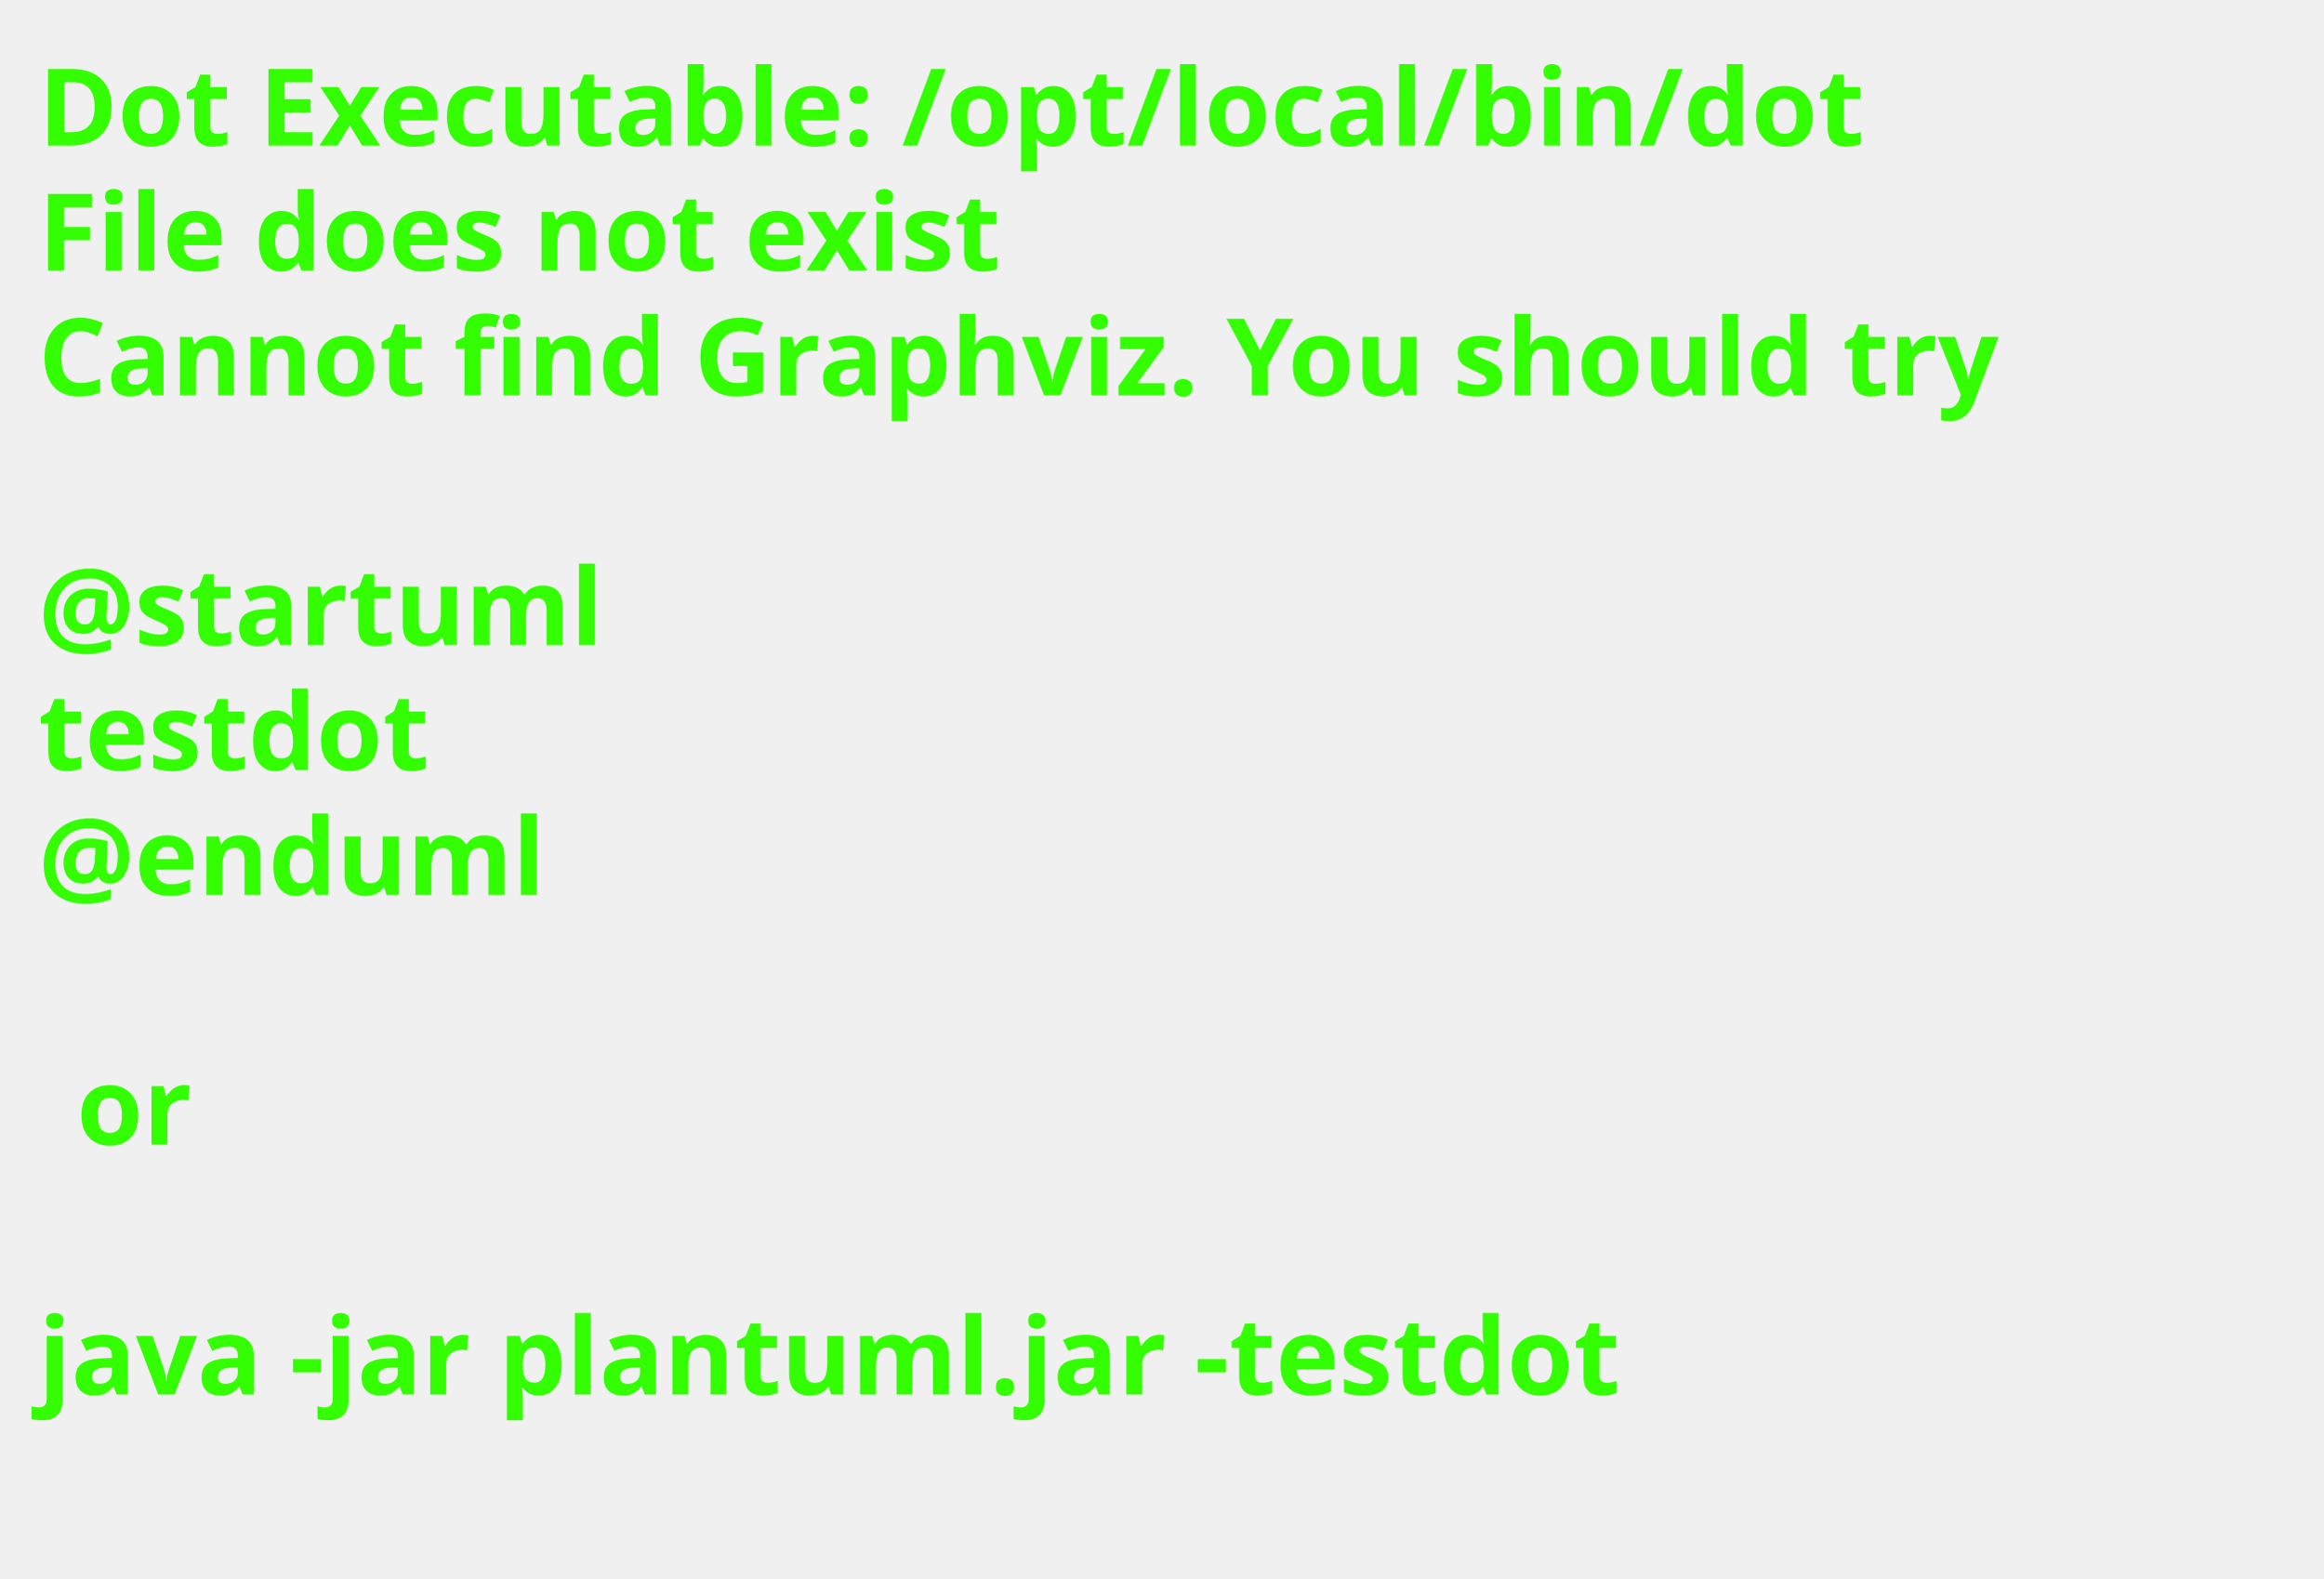
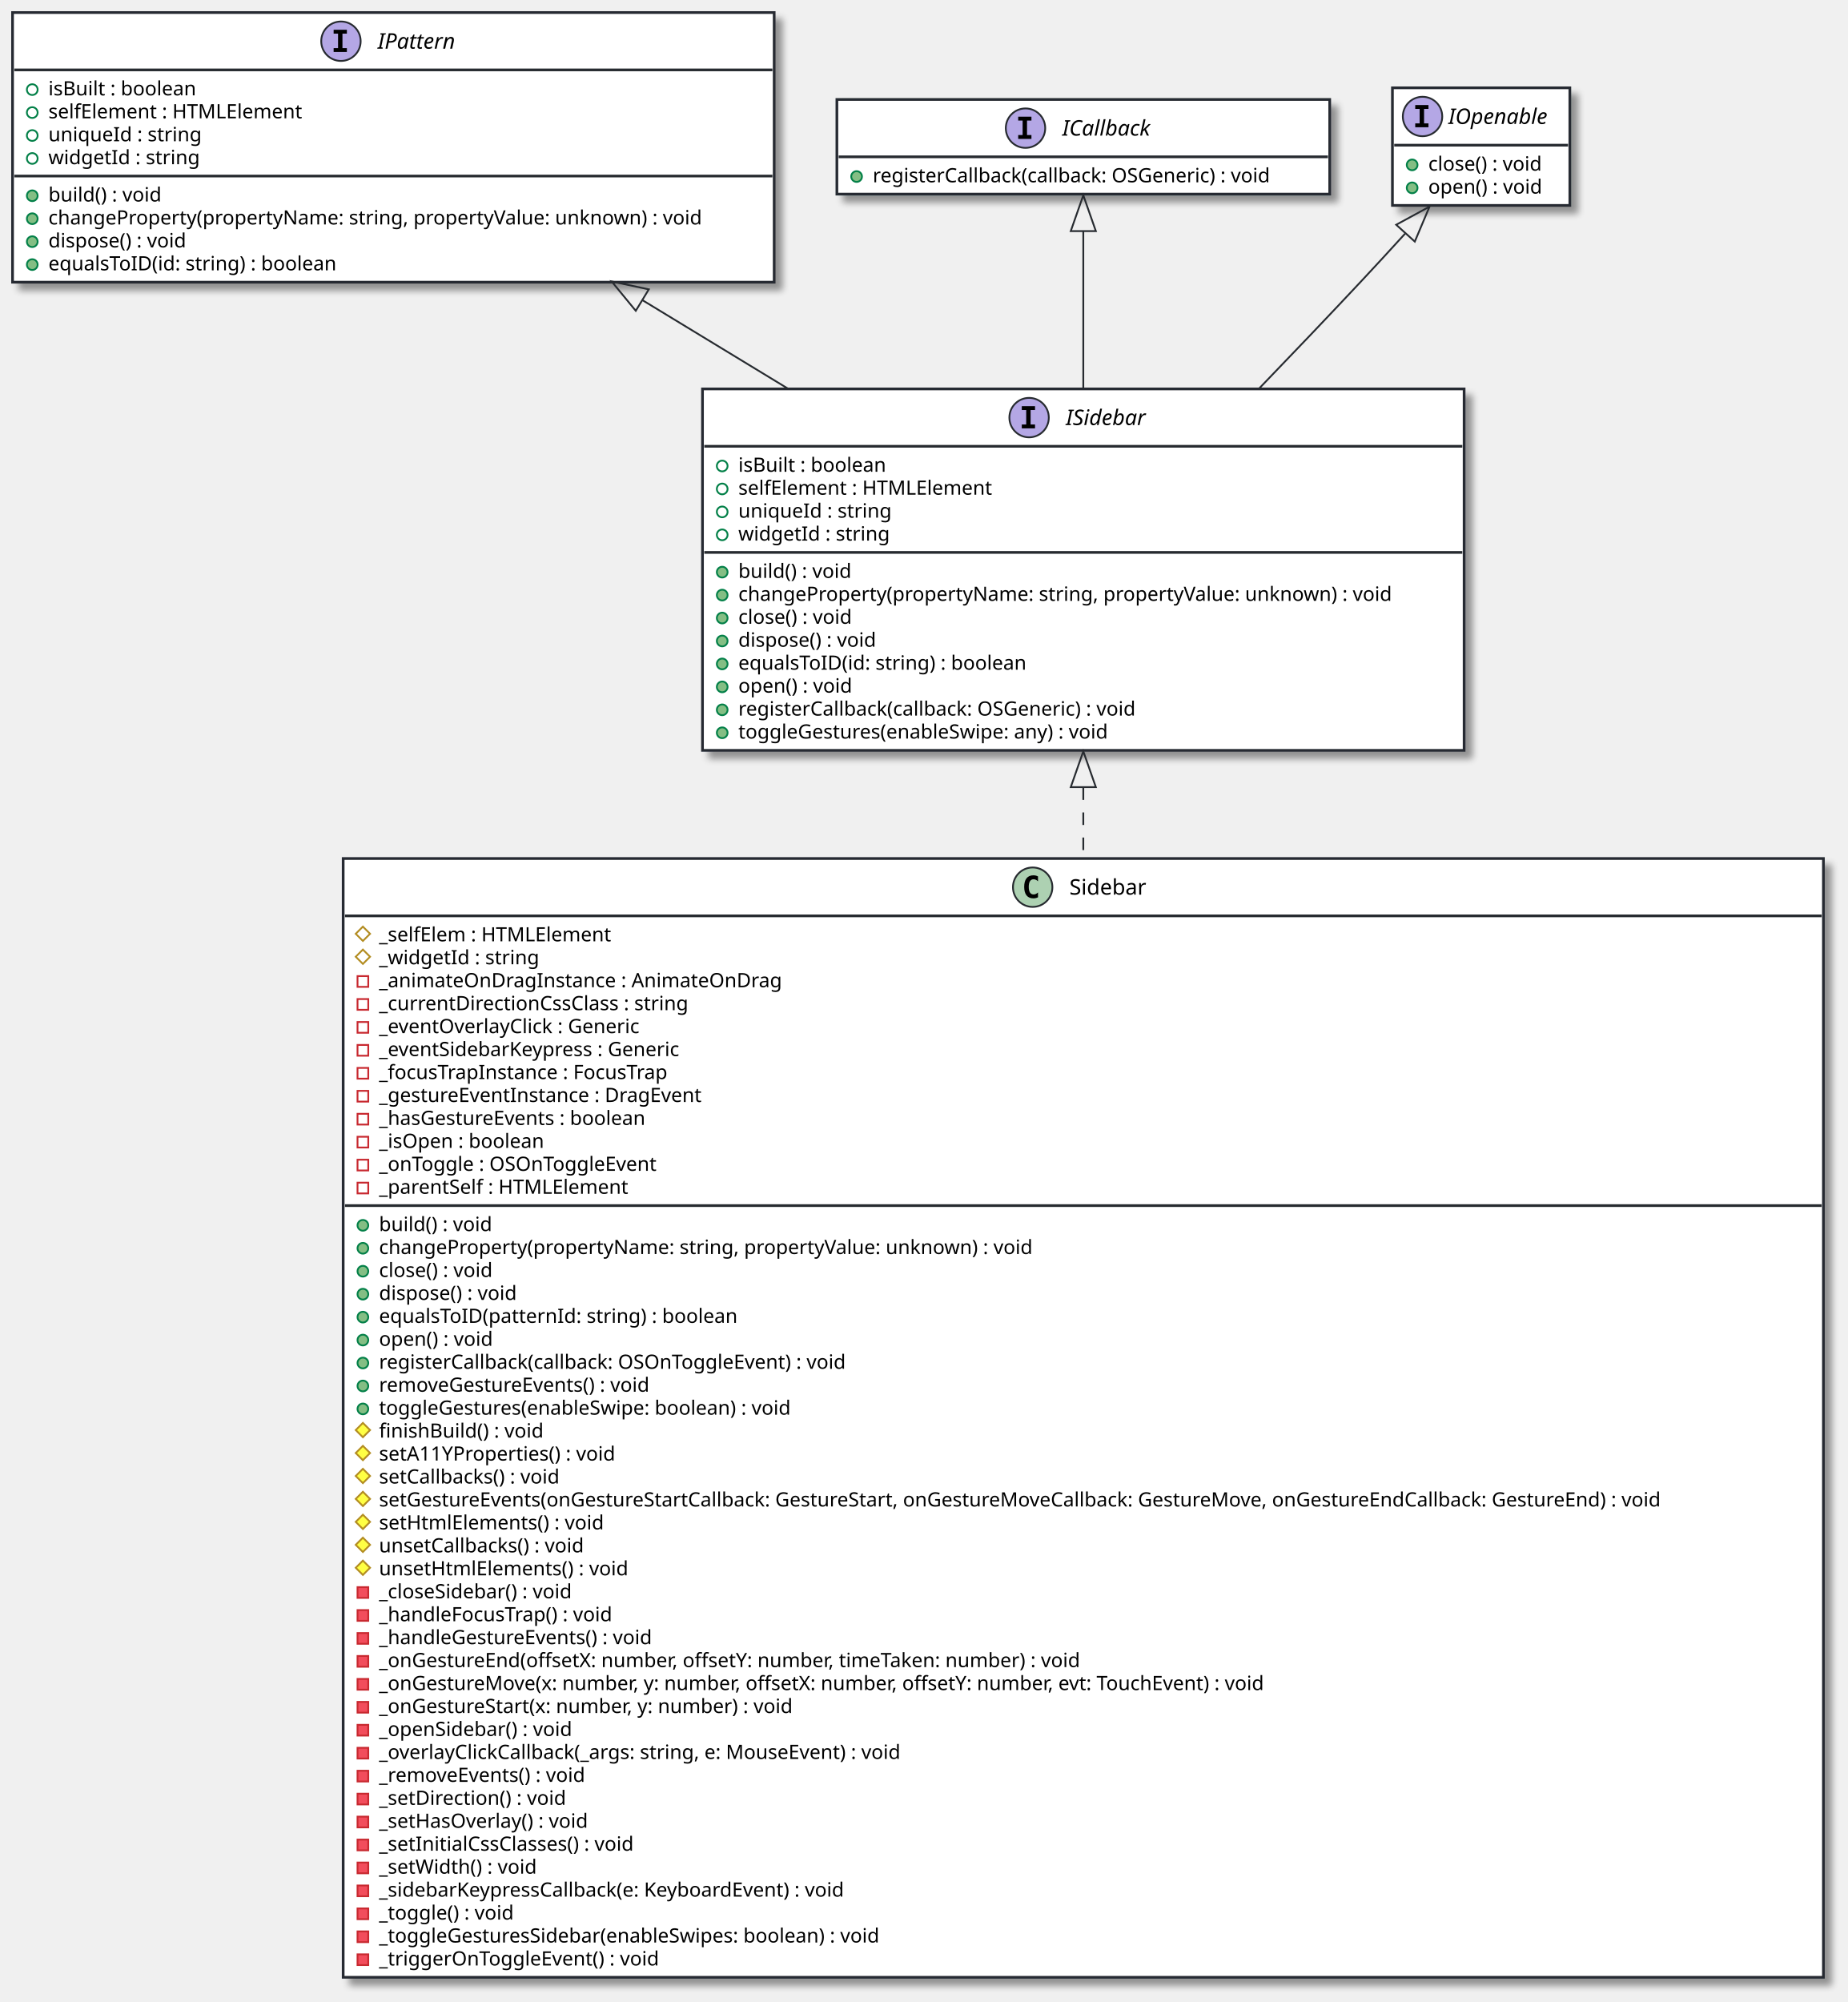
- <svg xmlns="http://www.w3.org/2000/svg" contentScriptType="application/ecmascript" contentStyleType="text/css" height="206px" preserveAspectRatio="none" style="width:303px;height:206px;background:#CED4DA;" version="1.1" viewBox="0 0 303 206" width="303px" zoomAndPan="magnify">
-   <defs />
+ <svg xmlns="http://www.w3.org/2000/svg" contentScriptType="application/ecmascript" contentStyleType="text/css" height="1117px" preserveAspectRatio="none" style="width:1031px;height:1117px;background:#CED4DA;" version="1.1" viewBox="0 0 1031 1117" width="1031px" zoomAndPan="magnify">
+   <defs>
+     <filter height="300%" id="f1m0fl4hyodk3z" width="300%" x="-1" y="-1">
+       <feGaussianBlur result="blurOut" stdDeviation="2.0" />
+       <feColorMatrix in="blurOut" result="blurOut2" type="matrix" values="0 0 0 0 0 0 0 0 0 0 0 0 0 0 0 0 0 0 .4 0" />
+       <feOffset dx="4.0" dy="4.0" in="blurOut2" result="blurOut3" />
+       <feBlend in="SourceGraphic" in2="blurOut3" mode="normal" />
+     </filter>
+   </defs>
  <g>
-     <text fill="#33FF02" font-family="sans-serif" font-size="14" font-weight="bold" lengthAdjust="spacing" textLength="261" x="5" y="19">Dot Executable: /opt/local/bin/dot</text>
-     <text fill="#33FF02" font-family="sans-serif" font-size="14" font-weight="bold" lengthAdjust="spacing" textLength="145" x="5" y="35.297">File does not exist</text>
-     <text fill="#33FF02" font-family="sans-serif" font-size="14" font-weight="bold" lengthAdjust="spacing" textLength="291" x="5" y="51.594">Cannot find Graphviz. You should try</text>
-     <text fill="#33FF02" font-family="sans-serif" font-size="14" font-weight="bold" lengthAdjust="spacing" textLength="0" x="10" y="67.891" />
-     <text fill="#33FF02" font-family="sans-serif" font-size="14" font-weight="bold" lengthAdjust="spacing" textLength="79" x="5" y="84.188">@startuml</text>
-     <text fill="#33FF02" font-family="sans-serif" font-size="14" font-weight="bold" lengthAdjust="spacing" textLength="57" x="5" y="100.484">testdot</text>
-     <text fill="#33FF02" font-family="sans-serif" font-size="14" font-weight="bold" lengthAdjust="spacing" textLength="72" x="5" y="116.781">@enduml</text>
-     <text fill="#33FF02" font-family="sans-serif" font-size="14" font-weight="bold" lengthAdjust="spacing" textLength="0" x="10" y="133.078" />
-     <text fill="#33FF02" font-family="sans-serif" font-size="14" font-weight="bold" lengthAdjust="spacing" textLength="17" x="10" y="149.375">or</text>
-     <text fill="#33FF02" font-family="sans-serif" font-size="14" font-weight="bold" lengthAdjust="spacing" textLength="0" x="10" y="165.672" />
-     <text fill="#33FF02" font-family="sans-serif" font-size="14" font-weight="bold" lengthAdjust="spacing" textLength="227" x="5" y="181.969">java -jar plantuml.jar -testdot</text>
-     <text fill="#33FF02" font-family="sans-serif" font-size="14" font-weight="bold" lengthAdjust="spacing" textLength="0" x="10" y="198.266" />
+     <rect codeLine="7" fill="#FFFFFF" filter="url(#f1m0fl4hyodk3z)" height="201.656" id="ISidebar" style="stroke:#272B30;stroke-width:1.5;" width="425" x="392" y="217" />
+     <ellipse cx="574.25" cy="233" fill="#B4A7E5" rx="11" ry="11" style="stroke:#272B30;stroke-width:1.0;" />
+     <path d="M570.172,228.766 L570.172,226.609 L577.562,226.609 L577.562,228.766 L575.094,228.766 L575.094,236.844 L577.562,236.844 L577.562,239 L570.172,239 L570.172,236.844 L572.641,236.844 L572.641,228.766 L570.172,228.766 Z " fill="#000000" />
+     <text fill="#000000" font-family="sans-serif" font-size="12" font-style="italic" lengthAdjust="spacing" textLength="52" x="594.75" y="237.154">ISidebar</text>
+     <line style="stroke:#272B30;stroke-width:1.5;" x1="393" x2="816" y1="249" y2="249" />
+     <ellipse cx="403" cy="260" rx="3" ry="3" style="stroke:#038048;stroke-width:1.0;fill:none;" />
+     <text fill="#000000" font-family="sans-serif" font-size="11" lengthAdjust="spacing" textLength="92" x="412" y="263.21">isBuilt : boolean</text>
+     <ellipse cx="403" cy="272.805" rx="3" ry="3" style="stroke:#038048;stroke-width:1.0;fill:none;" />
+     <text fill="#000000" font-family="sans-serif" font-size="11" lengthAdjust="spacing" textLength="155" x="412" y="276.015">selfElement : HTMLElement</text>
+     <ellipse cx="403" cy="285.609" rx="3" ry="3" style="stroke:#038048;stroke-width:1.0;fill:none;" />
+     <text fill="#000000" font-family="sans-serif" font-size="11" lengthAdjust="spacing" textLength="93" x="412" y="288.82">uniqueId : string</text>
+     <ellipse cx="403" cy="298.414" rx="3" ry="3" style="stroke:#038048;stroke-width:1.0;fill:none;" />
+     <text fill="#000000" font-family="sans-serif" font-size="11" lengthAdjust="spacing" textLength="92" x="412" y="301.625">widgetId : string</text>
+     <line style="stroke:#272B30;stroke-width:1.5;" x1="393" x2="816" y1="308.219" y2="308.219" />
+     <ellipse cx="403" cy="319.219" fill="#84BE84" rx="3" ry="3" style="stroke:#038048;stroke-width:1.0;" />
+     <text fill="#000000" font-family="sans-serif" font-size="11" lengthAdjust="spacing" textLength="70" x="412" y="322.429">build() : void</text>
+     <ellipse cx="403" cy="332.023" fill="#84BE84" rx="3" ry="3" style="stroke:#038048;stroke-width:1.0;" />
+     <text fill="#000000" font-family="sans-serif" font-size="11" lengthAdjust="spacing" textLength="399" x="412" y="335.234">changeProperty(propertyName: string, propertyValue: unknown) : void</text>
+     <ellipse cx="403" cy="344.828" fill="#84BE84" rx="3" ry="3" style="stroke:#038048;stroke-width:1.0;" />
+     <text fill="#000000" font-family="sans-serif" font-size="11" lengthAdjust="spacing" textLength="73" x="412" y="348.039">close() : void</text>
+     <ellipse cx="403" cy="357.633" fill="#84BE84" rx="3" ry="3" style="stroke:#038048;stroke-width:1.0;" />
+     <text fill="#000000" font-family="sans-serif" font-size="11" lengthAdjust="spacing" textLength="88" x="412" y="360.843">dispose() : void</text>
+     <ellipse cx="403" cy="370.438" fill="#84BE84" rx="3" ry="3" style="stroke:#038048;stroke-width:1.0;" />
+     <text fill="#000000" font-family="sans-serif" font-size="11" lengthAdjust="spacing" textLength="179" x="412" y="373.648">equalsToID(id: string) : boolean</text>
+     <ellipse cx="403" cy="383.242" fill="#84BE84" rx="3" ry="3" style="stroke:#038048;stroke-width:1.0;" />
+     <text fill="#000000" font-family="sans-serif" font-size="11" lengthAdjust="spacing" textLength="71" x="412" y="386.453">open() : void</text>
+     <ellipse cx="403" cy="396.047" fill="#84BE84" rx="3" ry="3" style="stroke:#038048;stroke-width:1.0;" />
+     <text fill="#000000" font-family="sans-serif" font-size="11" lengthAdjust="spacing" textLength="249" x="412" y="399.257">registerCallback(callback: OSGeneric) : void</text>
+     <ellipse cx="403" cy="408.852" fill="#84BE84" rx="3" ry="3" style="stroke:#038048;stroke-width:1.0;" />
+     <text fill="#000000" font-family="sans-serif" font-size="11" lengthAdjust="spacing" textLength="231" x="412" y="412.062">toggleGestures(enableSwipe: any) : void</text>
+     <rect codeLine="21" fill="#FFFFFF" filter="url(#f1m0fl4hyodk3z)" height="150.438" id="IPattern" style="stroke:#272B30;stroke-width:1.5;" width="425" x="7" y="7" />
+     <ellipse cx="190.25" cy="23" fill="#B4A7E5" rx="11" ry="11" style="stroke:#272B30;stroke-width:1.0;" />
+     <path d="M186.172,18.766 L186.172,16.609 L193.562,16.609 L193.562,18.766 L191.094,18.766 L191.094,26.844 L193.562,26.844 L193.562,29 L186.172,29 L186.172,26.844 L188.641,26.844 L188.641,18.766 L186.172,18.766 Z " fill="#000000" />
+     <text fill="#000000" font-family="sans-serif" font-size="12" font-style="italic" lengthAdjust="spacing" textLength="50" x="210.75" y="27.154">IPattern</text>
+     <line style="stroke:#272B30;stroke-width:1.5;" x1="8" x2="431" y1="39" y2="39" />
+     <ellipse cx="18" cy="50" rx="3" ry="3" style="stroke:#038048;stroke-width:1.0;fill:none;" />
+     <text fill="#000000" font-family="sans-serif" font-size="11" lengthAdjust="spacing" textLength="92" x="27" y="53.21">isBuilt : boolean</text>
+     <ellipse cx="18" cy="62.805" rx="3" ry="3" style="stroke:#038048;stroke-width:1.0;fill:none;" />
+     <text fill="#000000" font-family="sans-serif" font-size="11" lengthAdjust="spacing" textLength="155" x="27" y="66.015">selfElement : HTMLElement</text>
+     <ellipse cx="18" cy="75.609" rx="3" ry="3" style="stroke:#038048;stroke-width:1.0;fill:none;" />
+     <text fill="#000000" font-family="sans-serif" font-size="11" lengthAdjust="spacing" textLength="93" x="27" y="78.82">uniqueId : string</text>
+     <ellipse cx="18" cy="88.414" rx="3" ry="3" style="stroke:#038048;stroke-width:1.0;fill:none;" />
+     <text fill="#000000" font-family="sans-serif" font-size="11" lengthAdjust="spacing" textLength="92" x="27" y="91.624">widgetId : string</text>
+     <line style="stroke:#272B30;stroke-width:1.5;" x1="8" x2="431" y1="98.219" y2="98.219" />
+     <ellipse cx="18" cy="109.219" fill="#84BE84" rx="3" ry="3" style="stroke:#038048;stroke-width:1.0;" />
+     <text fill="#000000" font-family="sans-serif" font-size="11" lengthAdjust="spacing" textLength="70" x="27" y="112.429">build() : void</text>
+     <ellipse cx="18" cy="122.023" fill="#84BE84" rx="3" ry="3" style="stroke:#038048;stroke-width:1.0;" />
+     <text fill="#000000" font-family="sans-serif" font-size="11" lengthAdjust="spacing" textLength="399" x="27" y="125.234">changeProperty(propertyName: string, propertyValue: unknown) : void</text>
+     <ellipse cx="18" cy="134.828" fill="#84BE84" rx="3" ry="3" style="stroke:#038048;stroke-width:1.0;" />
+     <text fill="#000000" font-family="sans-serif" font-size="11" lengthAdjust="spacing" textLength="88" x="27" y="138.039">dispose() : void</text>
+     <ellipse cx="18" cy="147.633" fill="#84BE84" rx="3" ry="3" style="stroke:#038048;stroke-width:1.0;" />
+     <text fill="#000000" font-family="sans-serif" font-size="11" lengthAdjust="spacing" textLength="179" x="27" y="150.843">equalsToID(id: string) : boolean</text>
+     <rect codeLine="32" fill="#FFFFFF" filter="url(#f1m0fl4hyodk3z)" height="52.805" id="ICallback" style="stroke:#272B30;stroke-width:1.5;" width="275" x="467" y="55.5" />
+     <ellipse cx="572.25" cy="71.5" fill="#B4A7E5" rx="11" ry="11" style="stroke:#272B30;stroke-width:1.0;" />
+     <path d="M568.172,67.266 L568.172,65.109 L575.562,65.109 L575.562,67.266 L573.094,67.266 L573.094,75.344 L575.562,75.344 L575.562,77.5 L568.172,77.5 L568.172,75.344 L570.641,75.344 L570.641,67.266 L568.172,67.266 Z " fill="#000000" />
+     <text fill="#000000" font-family="sans-serif" font-size="12" font-style="italic" lengthAdjust="spacing" textLength="56" x="592.75" y="75.654">ICallback</text>
+     <line style="stroke:#272B30;stroke-width:1.5;" x1="468" x2="741" y1="87.5" y2="87.5" />
+     <ellipse cx="478" cy="98.5" fill="#84BE84" rx="3" ry="3" style="stroke:#038048;stroke-width:1.0;" />
+     <text fill="#000000" font-family="sans-serif" font-size="11" lengthAdjust="spacing" textLength="249" x="487" y="101.71">registerCallback(callback: OSGeneric) : void</text>
+     <rect codeLine="36" fill="#FFFFFF" filter="url(#f1m0fl4hyodk3z)" height="65.609" id="IOpenable" style="stroke:#272B30;stroke-width:1.5;" width="99" x="777" y="49" />
+     <ellipse cx="793.8" cy="65" fill="#B4A7E5" rx="11" ry="11" style="stroke:#272B30;stroke-width:1.0;" />
+     <path d="M789.722,60.766 L789.722,58.609 L797.112,58.609 L797.112,60.766 L794.644,60.766 L794.644,68.844 L797.112,68.844 L797.112,71 L789.722,71 L789.722,68.844 L792.191,68.844 L792.191,60.766 L789.722,60.766 Z " fill="#000000" />
+     <text fill="#000000" font-family="sans-serif" font-size="12" font-style="italic" lengthAdjust="spacing" textLength="63" x="808.2" y="69.154">IOpenable</text>
+     <line style="stroke:#272B30;stroke-width:1.5;" x1="778" x2="875" y1="81" y2="81" />
+     <ellipse cx="788" cy="92" fill="#84BE84" rx="3" ry="3" style="stroke:#038048;stroke-width:1.0;" />
+     <text fill="#000000" font-family="sans-serif" font-size="11" lengthAdjust="spacing" textLength="73" x="797" y="95.21">close() : void</text>
+     <ellipse cx="788" cy="104.805" fill="#84BE84" rx="3" ry="3" style="stroke:#038048;stroke-width:1.0;" />
+     <text fill="#000000" font-family="sans-serif" font-size="11" lengthAdjust="spacing" textLength="71" x="797" y="108.015">open() : void</text>
+     <rect codeLine="41" fill="#FFFFFF" filter="url(#f1m0fl4hyodk3z)" height="624.211" id="Sidebar" style="stroke:#272B30;stroke-width:1.5;" width="826" x="191.5" y="479" />
+     <ellipse cx="576.25" cy="495" fill="#ADD1B2" rx="11" ry="11" style="stroke:#272B30;stroke-width:1.0;" />
+     <path d="M579.219,500.641 Q578.641,500.938 578,501.078 Q577.359,501.234 576.656,501.234 Q574.156,501.234 572.828,499.594 Q571.516,497.938 571.516,494.812 Q571.516,491.688 572.828,490.031 Q574.156,488.375 576.656,488.375 Q577.359,488.375 578,488.531 Q578.656,488.688 579.219,488.984 L579.219,491.703 Q578.594,491.125 578,490.859 Q577.406,490.578 576.781,490.578 Q575.438,490.578 574.75,491.656 Q574.062,492.719 574.062,494.812 Q574.062,496.906 574.75,497.984 Q575.438,499.047 576.781,499.047 Q577.406,499.047 578,498.781 Q578.594,498.5 579.219,497.922 L579.219,500.641 Z " fill="#000000" />
+     <text fill="#000000" font-family="sans-serif" font-size="12" lengthAdjust="spacing" textLength="48" x="596.75" y="499.154">Sidebar</text>
+     <line style="stroke:#272B30;stroke-width:1.5;" x1="192.5" x2="1016.5" y1="511" y2="511" />
+     <polygon fill="none" points="202.5,517,206.5,521,202.5,525,198.5,521" style="stroke:#B38D22;stroke-width:1.0;" />
+     <text fill="#000000" font-family="sans-serif" font-size="11" lengthAdjust="spacing" textLength="143" x="211.5" y="525.21">_selfElem : HTMLElement</text>
+     <polygon fill="none" points="202.5,529.805,206.5,533.805,202.5,537.805,198.5,533.805" style="stroke:#B38D22;stroke-width:1.0;" />
+     <text fill="#000000" font-family="sans-serif" font-size="11" lengthAdjust="spacing" textLength="98" x="211.5" y="538.015">_widgetId : string</text>
+     <rect fill="none" height="6" style="stroke:#C82930;stroke-width:1.0;" width="6" x="199.5" y="544.609" />
+     <text fill="#000000" font-family="sans-serif" font-size="11" lengthAdjust="spacing" textLength="244" x="211.5" y="550.82">_animateOnDragInstance : AnimateOnDrag</text>
+     <rect fill="none" height="6" style="stroke:#C82930;stroke-width:1.0;" width="6" x="199.5" y="557.414" />
+     <text fill="#000000" font-family="sans-serif" font-size="11" lengthAdjust="spacing" textLength="196" x="211.5" y="563.625">_currentDirectionCssClass : string</text>
+     <rect fill="none" height="6" style="stroke:#C82930;stroke-width:1.0;" width="6" x="199.5" y="570.219" />
+     <text fill="#000000" font-family="sans-serif" font-size="11" lengthAdjust="spacing" textLength="162" x="211.5" y="576.429">_eventOverlayClick : Generic</text>
+     <rect fill="none" height="6" style="stroke:#C82930;stroke-width:1.0;" width="6" x="199.5" y="583.023" />
+     <text fill="#000000" font-family="sans-serif" font-size="11" lengthAdjust="spacing" textLength="190" x="211.5" y="589.234">_eventSidebarKeypress : Generic</text>
+     <rect fill="none" height="6" style="stroke:#C82930;stroke-width:1.0;" width="6" x="199.5" y="595.828" />
+     <text fill="#000000" font-family="sans-serif" font-size="11" lengthAdjust="spacing" textLength="182" x="211.5" y="602.039">_focusTrapInstance : FocusTrap</text>
+     <rect fill="none" height="6" style="stroke:#C82930;stroke-width:1.0;" width="6" x="199.5" y="608.633" />
+     <text fill="#000000" font-family="sans-serif" font-size="11" lengthAdjust="spacing" textLength="199" x="211.5" y="614.843">_gestureEventInstance : DragEvent</text>
+     <rect fill="none" height="6" style="stroke:#C82930;stroke-width:1.0;" width="6" x="199.5" y="621.438" />
+     <text fill="#000000" font-family="sans-serif" font-size="11" lengthAdjust="spacing" textLength="168" x="211.5" y="627.648">_hasGestureEvents : boolean</text>
+     <rect fill="none" height="6" style="stroke:#C82930;stroke-width:1.0;" width="6" x="199.5" y="634.242" />
+     <text fill="#000000" font-family="sans-serif" font-size="11" lengthAdjust="spacing" textLength="103" x="211.5" y="640.453">_isOpen : boolean</text>
+     <rect fill="none" height="6" style="stroke:#C82930;stroke-width:1.0;" width="6" x="199.5" y="647.047" />
+     <text fill="#000000" font-family="sans-serif" font-size="11" lengthAdjust="spacing" textLength="172" x="211.5" y="653.257">_onToggle : OSOnToggleEvent</text>
+     <rect fill="none" height="6" style="stroke:#C82930;stroke-width:1.0;" width="6" x="199.5" y="659.852" />
+     <text fill="#000000" font-family="sans-serif" font-size="11" lengthAdjust="spacing" textLength="153" x="211.5" y="666.062">_parentSelf : HTMLElement</text>
+     <line style="stroke:#272B30;stroke-width:1.5;" x1="192.5" x2="1016.5" y1="672.656" y2="672.656" />
+     <ellipse cx="202.5" cy="683.656" fill="#84BE84" rx="3" ry="3" style="stroke:#038048;stroke-width:1.0;" />
+     <text fill="#000000" font-family="sans-serif" font-size="11" lengthAdjust="spacing" textLength="70" x="211.5" y="686.867">build() : void</text>
+     <ellipse cx="202.5" cy="696.461" fill="#84BE84" rx="3" ry="3" style="stroke:#038048;stroke-width:1.0;" />
+     <text fill="#000000" font-family="sans-serif" font-size="11" lengthAdjust="spacing" textLength="399" x="211.5" y="699.671">changeProperty(propertyName: string, propertyValue: unknown) : void</text>
+     <ellipse cx="202.5" cy="709.266" fill="#84BE84" rx="3" ry="3" style="stroke:#038048;stroke-width:1.0;" />
+     <text fill="#000000" font-family="sans-serif" font-size="11" lengthAdjust="spacing" textLength="73" x="211.5" y="712.476">close() : void</text>
+     <ellipse cx="202.5" cy="722.07" fill="#84BE84" rx="3" ry="3" style="stroke:#038048;stroke-width:1.0;" />
+     <text fill="#000000" font-family="sans-serif" font-size="11" lengthAdjust="spacing" textLength="88" x="211.5" y="725.281">dispose() : void</text>
+     <ellipse cx="202.5" cy="734.875" fill="#84BE84" rx="3" ry="3" style="stroke:#038048;stroke-width:1.0;" />
+     <text fill="#000000" font-family="sans-serif" font-size="11" lengthAdjust="spacing" textLength="220" x="211.5" y="738.085">equalsToID(patternId: string) : boolean</text>
+     <ellipse cx="202.5" cy="747.68" fill="#84BE84" rx="3" ry="3" style="stroke:#038048;stroke-width:1.0;" />
+     <text fill="#000000" font-family="sans-serif" font-size="11" lengthAdjust="spacing" textLength="71" x="211.5" y="750.89">open() : void</text>
+     <ellipse cx="202.5" cy="760.484" fill="#84BE84" rx="3" ry="3" style="stroke:#038048;stroke-width:1.0;" />
+     <text fill="#000000" font-family="sans-serif" font-size="11" lengthAdjust="spacing" textLength="290" x="211.5" y="763.695">registerCallback(callback: OSOnToggleEvent) : void</text>
+     <ellipse cx="202.5" cy="773.289" fill="#84BE84" rx="3" ry="3" style="stroke:#038048;stroke-width:1.0;" />
+     <text fill="#000000" font-family="sans-serif" font-size="11" lengthAdjust="spacing" textLength="170" x="211.5" y="776.5">removeGestureEvents() : void</text>
+     <ellipse cx="202.5" cy="786.094" fill="#84BE84" rx="3" ry="3" style="stroke:#038048;stroke-width:1.0;" />
+     <text fill="#000000" font-family="sans-serif" font-size="11" lengthAdjust="spacing" textLength="256" x="211.5" y="789.304">toggleGestures(enableSwipe: boolean) : void</text>
+     <polygon fill="#FFFF44" points="202.5,793.898,206.5,797.898,202.5,801.898,198.5,797.898" style="stroke:#B38D22;stroke-width:1.0;" />
+     <text fill="#000000" font-family="sans-serif" font-size="11" lengthAdjust="spacing" textLength="102" x="211.5" y="802.109">finishBuild() : void</text>
+     <polygon fill="#FFFF44" points="202.5,806.703,206.5,810.703,202.5,814.703,198.5,810.703" style="stroke:#B38D22;stroke-width:1.0;" />
+     <text fill="#000000" font-family="sans-serif" font-size="11" lengthAdjust="spacing" textLength="148" x="211.5" y="814.914">setA11YProperties() : void</text>
+     <polygon fill="#FFFF44" points="202.5,819.508,206.5,823.508,202.5,827.508,198.5,823.508" style="stroke:#B38D22;stroke-width:1.0;" />
+     <text fill="#000000" font-family="sans-serif" font-size="11" lengthAdjust="spacing" textLength="115" x="211.5" y="827.718">setCallbacks() : void</text>
+     <polygon fill="#FFFF44" points="202.5,832.312,206.5,836.312,202.5,840.312,198.5,836.312" style="stroke:#B38D22;stroke-width:1.0;" />
+     <text fill="#000000" font-family="sans-serif" font-size="11" lengthAdjust="spacing" textLength="800" x="211.5" y="840.523">setGestureEvents(onGestureStartCallback: GestureStart, onGestureMoveCallback: GestureMove, onGestureEndCallback: GestureEnd) : void</text>
+     <polygon fill="#FFFF44" points="202.5,845.117,206.5,849.117,202.5,853.117,198.5,849.117" style="stroke:#B38D22;stroke-width:1.0;" />
+     <text fill="#000000" font-family="sans-serif" font-size="11" lengthAdjust="spacing" textLength="140" x="211.5" y="853.328">setHtmlElements() : void</text>
+     <polygon fill="#FFFF44" points="202.5,857.922,206.5,861.922,202.5,865.922,198.5,861.922" style="stroke:#B38D22;stroke-width:1.0;" />
+     <text fill="#000000" font-family="sans-serif" font-size="11" lengthAdjust="spacing" textLength="129" x="211.5" y="866.132">unsetCallbacks() : void</text>
+     <polygon fill="#FFFF44" points="202.5,870.727,206.5,874.727,202.5,878.727,198.5,874.727" style="stroke:#B38D22;stroke-width:1.0;" />
+     <text fill="#000000" font-family="sans-serif" font-size="11" lengthAdjust="spacing" textLength="154" x="211.5" y="878.937">unsetHtmlElements() : void</text>
+     <rect fill="#F24D5C" height="6" style="stroke:#C82930;stroke-width:1.0;" width="6" x="199.5" y="885.531" />
+     <text fill="#000000" font-family="sans-serif" font-size="11" lengthAdjust="spacing" textLength="123" x="211.5" y="891.742">_closeSidebar() : void</text>
+     <rect fill="#F24D5C" height="6" style="stroke:#C82930;stroke-width:1.0;" width="6" x="199.5" y="898.336" />
+     <text fill="#000000" font-family="sans-serif" font-size="11" lengthAdjust="spacing" textLength="146" x="211.5" y="904.546">_handleFocusTrap() : void</text>
+     <rect fill="#F24D5C" height="6" style="stroke:#C82930;stroke-width:1.0;" width="6" x="199.5" y="911.141" />
+     <text fill="#000000" font-family="sans-serif" font-size="11" lengthAdjust="spacing" textLength="171" x="211.5" y="917.351">_handleGestureEvents() : void</text>
+     <rect fill="#F24D5C" height="6" style="stroke:#C82930;stroke-width:1.0;" width="6" x="199.5" y="923.945" />
+     <text fill="#000000" font-family="sans-serif" font-size="11" lengthAdjust="spacing" textLength="441" x="211.5" y="930.156">_onGestureEnd(offsetX: number, offsetY: number, timeTaken: number) : void</text>
+     <rect fill="#F24D5C" height="6" style="stroke:#C82930;stroke-width:1.0;" width="6" x="199.5" y="936.75" />
+     <text fill="#000000" font-family="sans-serif" font-size="11" lengthAdjust="spacing" textLength="560" x="211.5" y="942.96">_onGestureMove(x: number, y: number, offsetX: number, offsetY: number, evt: TouchEvent) : void</text>
+     <rect fill="#F24D5C" height="6" style="stroke:#C82930;stroke-width:1.0;" width="6" x="199.5" y="949.555" />
+     <text fill="#000000" font-family="sans-serif" font-size="11" lengthAdjust="spacing" textLength="261" x="211.5" y="955.765">_onGestureStart(x: number, y: number) : void</text>
+     <rect fill="#F24D5C" height="6" style="stroke:#C82930;stroke-width:1.0;" width="6" x="199.5" y="962.359" />
+     <text fill="#000000" font-family="sans-serif" font-size="11" lengthAdjust="spacing" textLength="121" x="211.5" y="968.57">_openSidebar() : void</text>
+     <rect fill="#F24D5C" height="6" style="stroke:#C82930;stroke-width:1.0;" width="6" x="199.5" y="975.164" />
+     <text fill="#000000" font-family="sans-serif" font-size="11" lengthAdjust="spacing" textLength="327" x="211.5" y="981.375">_overlayClickCallback(_args: string, e: MouseEvent) : void</text>
+     <rect fill="#F24D5C" height="6" style="stroke:#C82930;stroke-width:1.0;" width="6" x="199.5" y="987.969" />
+     <text fill="#000000" font-family="sans-serif" font-size="11" lengthAdjust="spacing" textLength="130" x="211.5" y="994.179">_removeEvents() : void</text>
+     <rect fill="#F24D5C" height="6" style="stroke:#C82930;stroke-width:1.0;" width="6" x="199.5" y="1000.773" />
+     <text fill="#000000" font-family="sans-serif" font-size="11" lengthAdjust="spacing" textLength="117" x="211.5" y="1006.984">_setDirection() : void</text>
+     <rect fill="#F24D5C" height="6" style="stroke:#C82930;stroke-width:1.0;" width="6" x="199.5" y="1013.578" />
+     <text fill="#000000" font-family="sans-serif" font-size="11" lengthAdjust="spacing" textLength="132" x="211.5" y="1019.789">_setHasOverlay() : void</text>
+     <rect fill="#F24D5C" height="6" style="stroke:#C82930;stroke-width:1.0;" width="6" x="199.5" y="1026.383" />
+     <text fill="#000000" font-family="sans-serif" font-size="11" lengthAdjust="spacing" textLength="165" x="211.5" y="1032.593">_setInitialCssClasses() : void</text>
+     <rect fill="#F24D5C" height="6" style="stroke:#C82930;stroke-width:1.0;" width="6" x="199.5" y="1039.188" />
+     <text fill="#000000" font-family="sans-serif" font-size="11" lengthAdjust="spacing" textLength="97" x="211.5" y="1045.398">_setWidth() : void</text>
+     <rect fill="#F24D5C" height="6" style="stroke:#C82930;stroke-width:1.0;" width="6" x="199.5" y="1051.992" />
+     <text fill="#000000" font-family="sans-serif" font-size="11" lengthAdjust="spacing" textLength="291" x="211.5" y="1058.203">_sidebarKeypressCallback(e: KeyboardEvent) : void</text>
+     <rect fill="#F24D5C" height="6" style="stroke:#C82930;stroke-width:1.0;" width="6" x="199.5" y="1064.797" />
+     <text fill="#000000" font-family="sans-serif" font-size="11" lengthAdjust="spacing" textLength="84" x="211.5" y="1071.007">_toggle() : void</text>
+     <rect fill="#F24D5C" height="6" style="stroke:#C82930;stroke-width:1.0;" width="6" x="199.5" y="1077.602" />
+     <text fill="#000000" font-family="sans-serif" font-size="11" lengthAdjust="spacing" textLength="313" x="211.5" y="1083.812">_toggleGesturesSidebar(enableSwipes: boolean) : void</text>
+     <rect fill="#F24D5C" height="6" style="stroke:#C82930;stroke-width:1.0;" width="6" x="199.5" y="1090.406" />
+     <text fill="#000000" font-family="sans-serif" font-size="11" lengthAdjust="spacing" textLength="172" x="211.5" y="1096.617">_triggerOnToggleEvent() : void</text>
+     <path codeLine="31" d="M358.44,167.44 C384.84,183.49 412.71,200.43 439.83,216.91 " fill="none" id="IPattern-backto-ISidebar" style="stroke:#272B30;stroke-width:1.0;" />
+     <polygon fill="none" points="354.77,173.41,341.32,157.04,362.04,161.44,354.77,173.41" style="stroke:#272B30;stroke-width:1.0;" />
+     <path codeLine="35" d="M604.5,129.02 C604.5,154.17 604.5,186.37 604.5,216.98 " fill="none" id="ICallback-backto-ISidebar" style="stroke:#272B30;stroke-width:1.0;" />
+     <polygon fill="none" points="597.5,128.94,604.5,108.94,611.5,128.94,597.5,128.94" style="stroke:#272B30;stroke-width:1.0;" />
+     <path codeLine="40" d="M784.1,130.31 C775.99,139.22 767.52,148.44 759.5,157 C741.26,176.48 721.59,197.08 702.59,216.78 " fill="none" id="IOpenable-backto-ISidebar" style="stroke:#272B30;stroke-width:1.0;" />
+     <polygon fill="none" points="779.1,125.4,797.71,115.27,789.48,134.79,779.1,125.4" style="stroke:#272B30;stroke-width:1.0;" />
+     <path codeLine="88" d="M604.5,439.28 C604.5,451.98 604.5,465.28 604.5,478.96 " fill="none" id="ISidebar-backto-Sidebar" style="stroke:#272B30;stroke-width:1.0;stroke-dasharray:7.0,7.0;" />
+     <polygon fill="none" points="597.5,439.18,604.5,419.18,611.5,439.18,597.5,439.18" style="stroke:#272B30;stroke-width:1.0;" />
  </g>
</svg>
